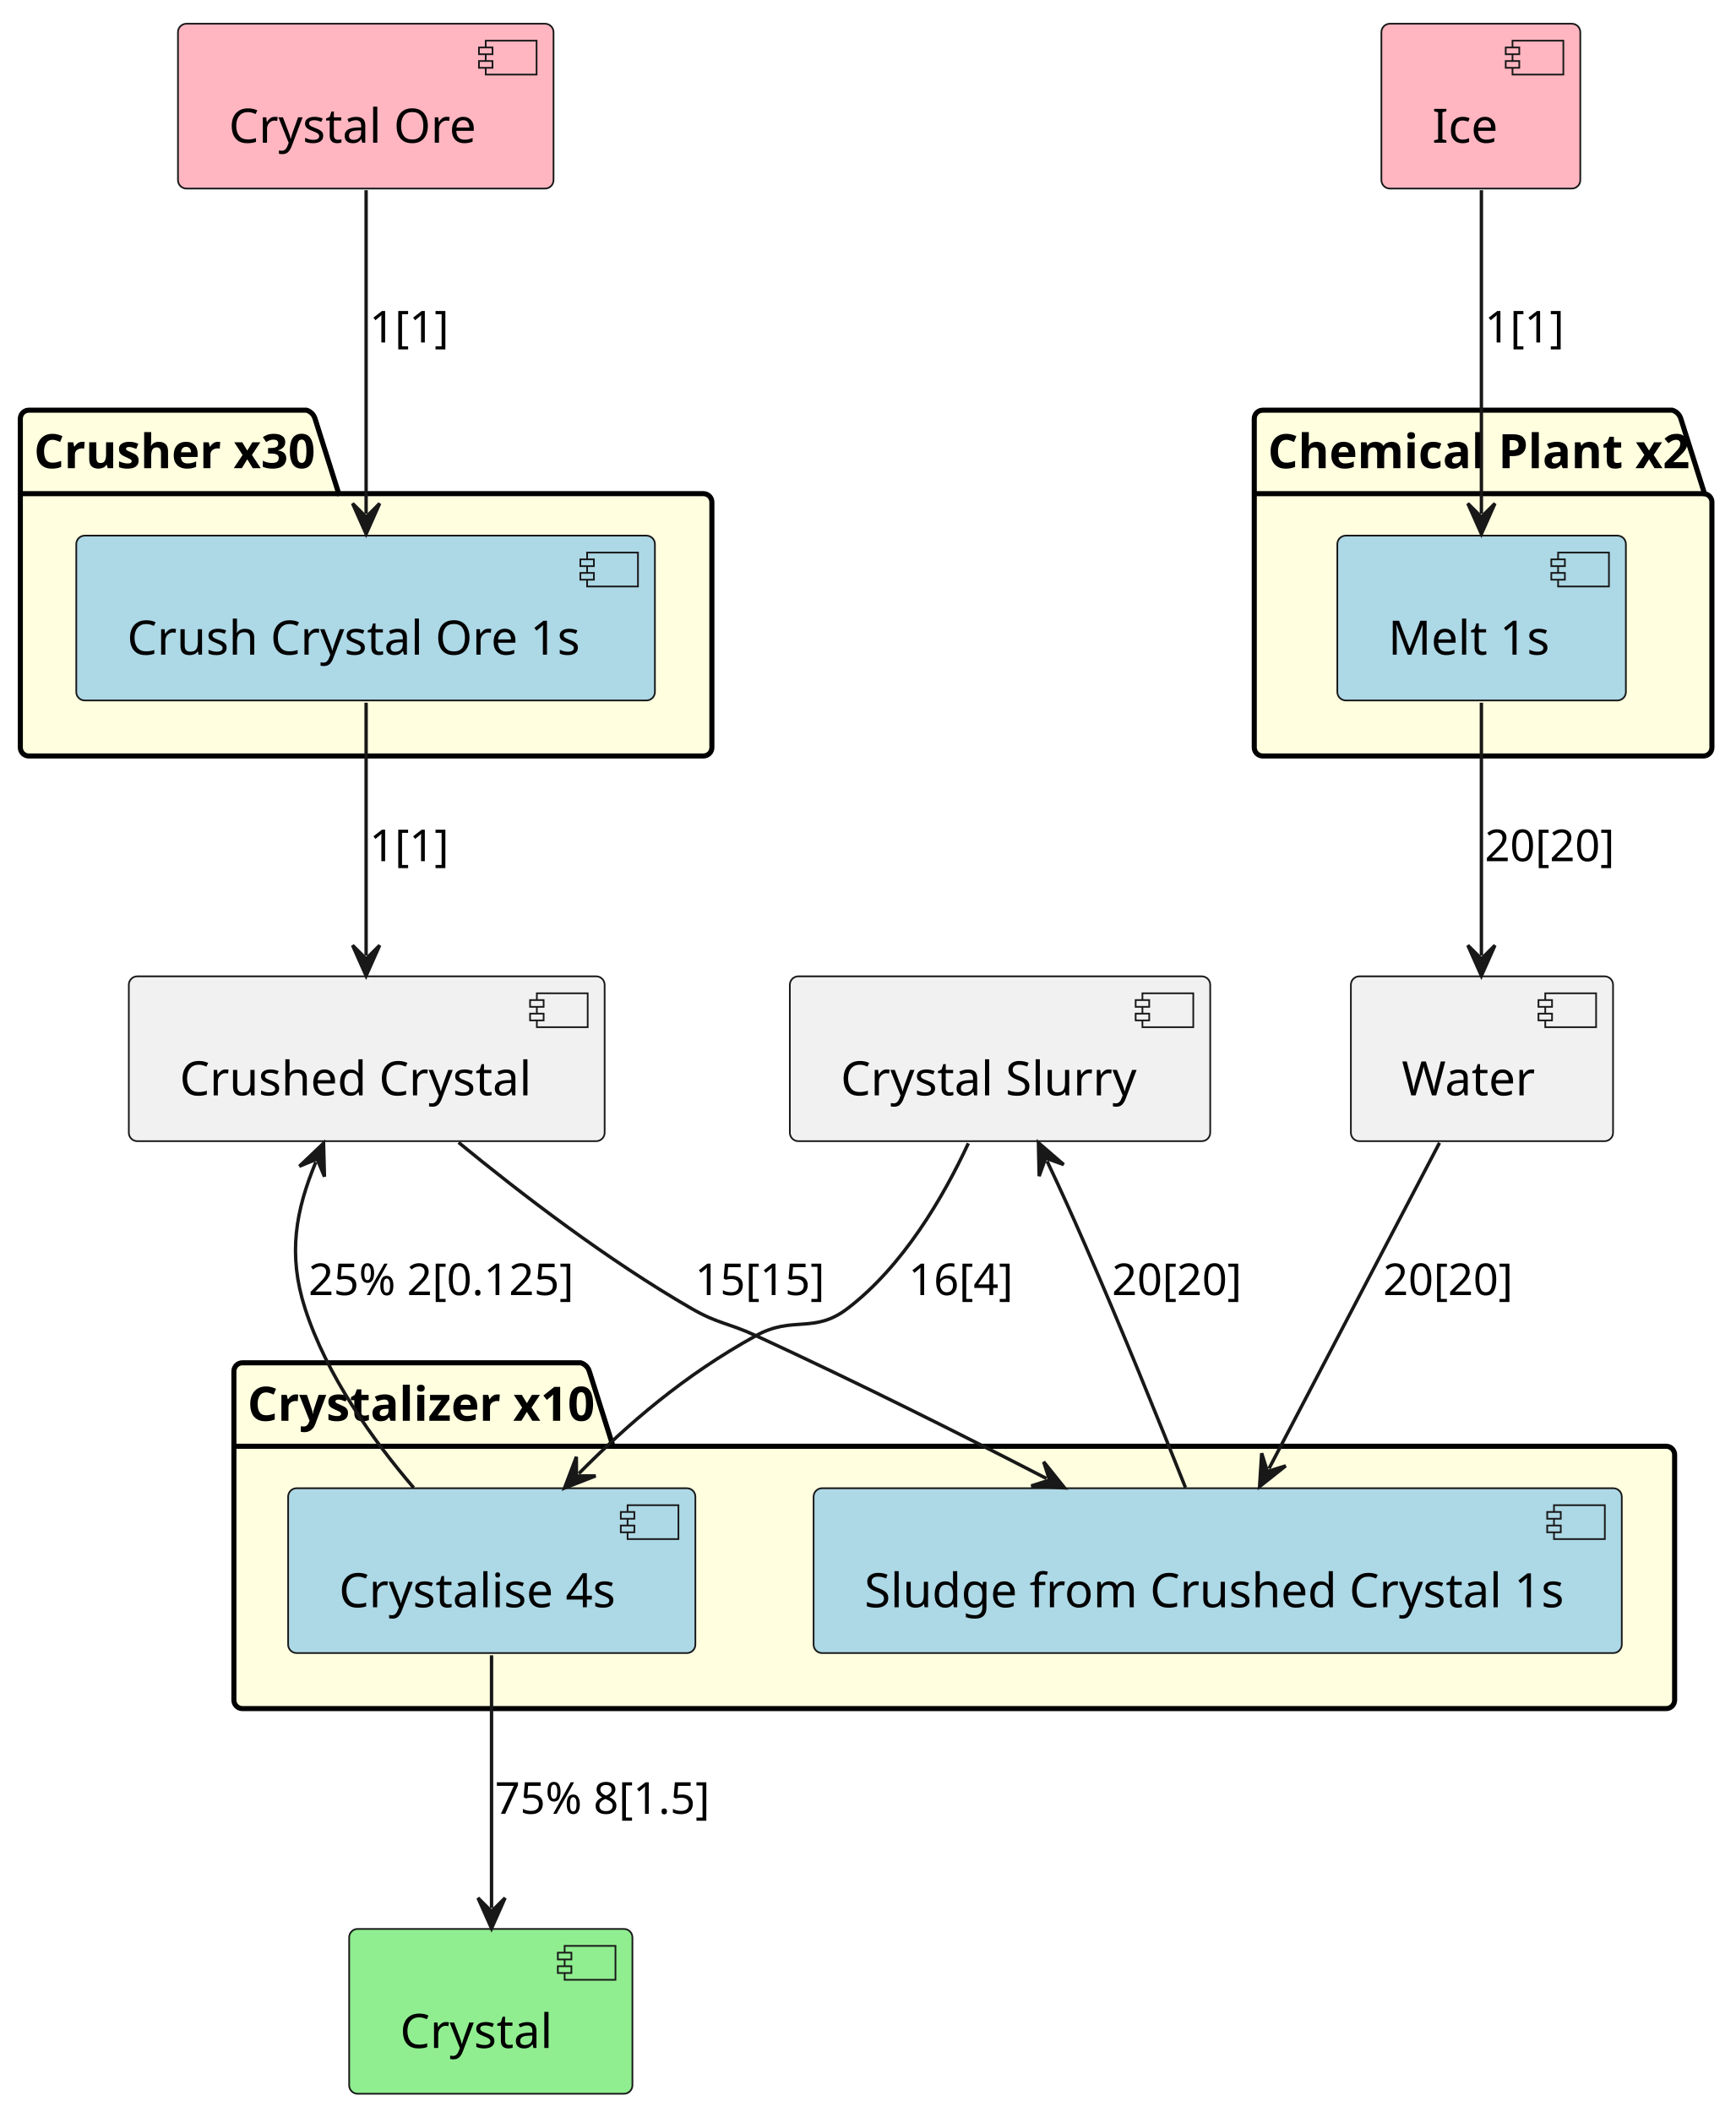
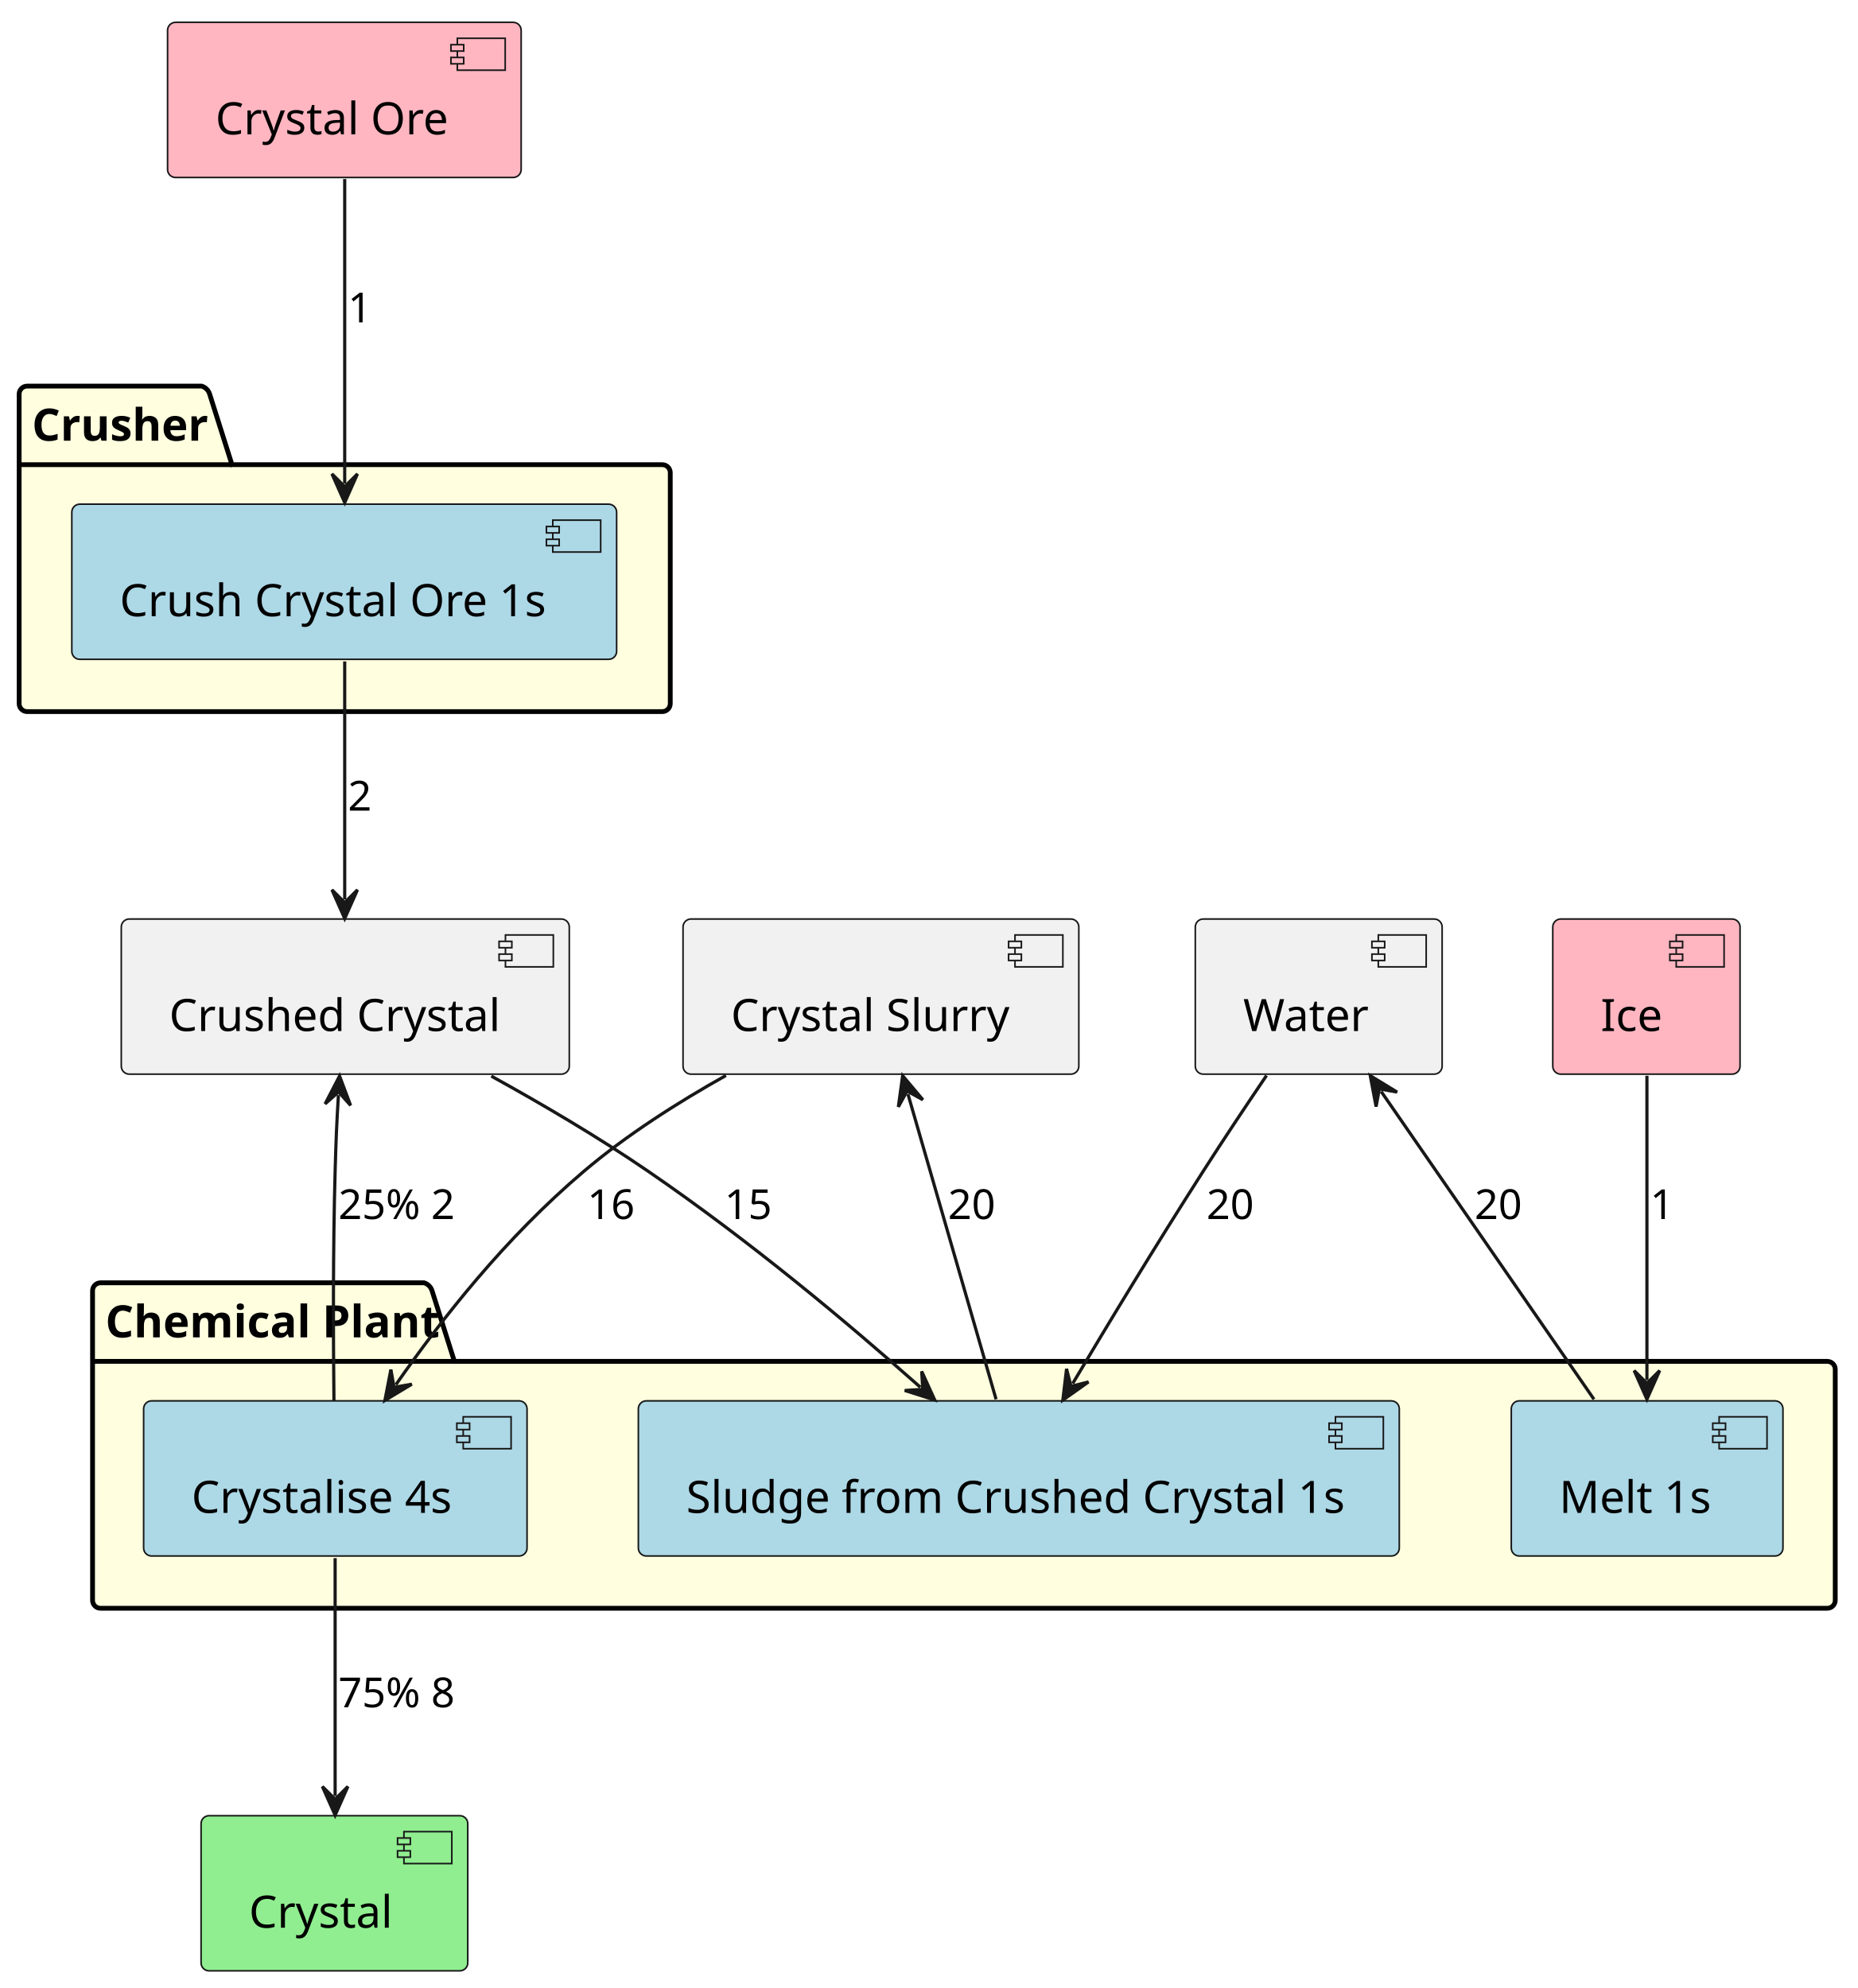
- <svg xmlns="http://www.w3.org/2000/svg" contentStyleType="text/css" data-diagram-type="DESCRIPTION" height="623px" preserveAspectRatio="none" style="width:512px;height:623px;background:#FFFFFF;" version="1.1" viewBox="0 0 512 623" width="512px" zoomAndPan="magnify">
+ <svg xmlns="http://www.w3.org/2000/svg" contentStyleType="text/css" data-diagram-type="DESCRIPTION" height="623px" preserveAspectRatio="none" style="width:582px;height:623px;background:#FFFFFF;" version="1.1" viewBox="0 0 582 623" width="582px" zoomAndPan="magnify">
  <defs />
  <g>
-     <g class="cluster" data-entity="Chemical Plant x2" data-source-line="14" data-uid="ent0008" id="cluster_Chemical Plant x2">
-       <path d="M372.5,121 L493.327,121 A3.75,3.75 0 0 1 495.827,123.5 L502.827,145.621 L502.5,145.621 A2.5,2.5 0 0 1 505,148.121 L505,220.5 A2.5,2.5 0 0 1 502.5,223 L372.5,223 A2.5,2.5 0 0 1 370,220.5 L370,123.5 A2.5,2.5 0 0 1 372.5,121" fill="#FFFFE0" style="stroke:#000000;stroke-width:1.5;" />
-       <line style="stroke:#000000;stroke-width:1.5;" x1="370" x2="502.827" y1="145.621" y2="145.621" />
-       <text fill="#000000" font-family="sans-serif" font-size="14" font-weight="bold" lengthAdjust="spacing" textLength="119.827" x="374" y="138.107">Chemical Plant x2</text>
+     <g class="cluster" data-entity="Chemical Plant" data-source-line="14" data-uid="ent0008" id="cluster_Chemical Plant">
+       <path d="M31.5,402 L132.865,402 A3.75,3.75 0 0 1 135.365,404.5 L142.365,426.621 L572.5,426.621 A2.5,2.5 0 0 1 575,429.121 L575,501.5 A2.5,2.5 0 0 1 572.5,504 L31.5,504 A2.5,2.5 0 0 1 29,501.5 L29,404.5 A2.5,2.5 0 0 1 31.5,402" fill="#FFFFE0" style="stroke:#000000;stroke-width:1.5;" />
+       <line style="stroke:#000000;stroke-width:1.5;" x1="29" x2="142.365" y1="426.621" y2="426.621" />
+       <text fill="#000000" font-family="sans-serif" font-size="14" font-weight="bold" lengthAdjust="spacing" textLength="100.365" x="33" y="419.107">Chemical Plant</text>
    </g>
-     <g class="cluster" data-entity="Crusher x30" data-source-line="18" data-uid="ent0010" id="cluster_Crusher x30">
-       <path d="M8.5,121 L90.431,121 A3.75,3.75 0 0 1 92.931,123.5 L99.931,145.621 L207.5,145.621 A2.5,2.5 0 0 1 210,148.121 L210,220.5 A2.5,2.5 0 0 1 207.5,223 L8.5,223 A2.5,2.5 0 0 1 6,220.5 L6,123.5 A2.5,2.5 0 0 1 8.5,121" fill="#FFFFE0" style="stroke:#000000;stroke-width:1.5;" />
-       <line style="stroke:#000000;stroke-width:1.5;" x1="6" x2="99.931" y1="145.621" y2="145.621" />
-       <text fill="#000000" font-family="sans-serif" font-size="14" font-weight="bold" lengthAdjust="spacing" textLength="80.931" x="10" y="138.107">Crusher x30</text>
-     </g>
-     <g class="cluster" data-entity="Crystalizer x10" data-source-line="22" data-uid="ent0012" id="cluster_Crystalizer x10">
-       <path d="M71.5,402 L171.341,402 A3.75,3.75 0 0 1 173.841,404.5 L180.841,426.621 L491.5,426.621 A2.5,2.5 0 0 1 494,429.121 L494,501.5 A2.5,2.5 0 0 1 491.5,504 L71.5,504 A2.5,2.5 0 0 1 69,501.5 L69,404.5 A2.5,2.5 0 0 1 71.5,402" fill="#FFFFE0" style="stroke:#000000;stroke-width:1.5;" />
-       <line style="stroke:#000000;stroke-width:1.5;" x1="69" x2="180.841" y1="426.621" y2="426.621" />
-       <text fill="#000000" font-family="sans-serif" font-size="14" font-weight="bold" lengthAdjust="spacing" textLength="98.841" x="73" y="419.107">Crystalizer x10</text>
+     <g class="cluster" data-entity="Crusher" data-source-line="20" data-uid="ent0012" id="cluster_Crusher">
+       <path d="M8.5,121 L63.183,121 A3.75,3.75 0 0 1 65.683,123.5 L72.683,145.621 L207.5,145.621 A2.5,2.5 0 0 1 210,148.121 L210,220.5 A2.5,2.5 0 0 1 207.5,223 L8.5,223 A2.5,2.5 0 0 1 6,220.5 L6,123.5 A2.5,2.5 0 0 1 8.5,121" fill="#FFFFE0" style="stroke:#000000;stroke-width:1.5;" />
+       <line style="stroke:#000000;stroke-width:1.5;" x1="6" x2="72.683" y1="145.621" y2="145.621" />
+       <text fill="#000000" font-family="sans-serif" font-size="14" font-weight="bold" lengthAdjust="spacing" textLength="53.683" x="10" y="138.107">Crusher</text>
    </g>
    <g class="entity" data-entity="Me" data-source-line="15" data-uid="ent0009" id="entity_Me">
-       <rect fill="#ADD8E6" height="48.621" rx="2.5" ry="2.5" style="stroke:#181818;stroke-width:0.5;" width="85.124" x="394.5" y="158" />
-       <rect fill="#ADD8E6" height="10" style="stroke:#181818;stroke-width:0.5;" width="15" x="459.624" y="163" />
-       <rect fill="#ADD8E6" height="2" style="stroke:#181818;stroke-width:0.5;" width="4" x="457.624" y="165" />
-       <rect fill="#ADD8E6" height="2" style="stroke:#181818;stroke-width:0.5;" width="4" x="457.624" y="169" />
-       <text fill="#000000" font-family="sans-serif" font-size="14" lengthAdjust="spacing" textLength="45.124" x="409.5" y="193.107">Melt 1s</text>
+       <rect fill="#ADD8E6" height="48.621" rx="2.5" ry="2.5" style="stroke:#181818;stroke-width:0.5;" width="85.124" x="473.5" y="439" />
+       <rect fill="#ADD8E6" height="10" style="stroke:#181818;stroke-width:0.5;" width="15" x="538.624" y="444" />
+       <rect fill="#ADD8E6" height="2" style="stroke:#181818;stroke-width:0.5;" width="4" x="536.624" y="446" />
+       <rect fill="#ADD8E6" height="2" style="stroke:#181818;stroke-width:0.5;" width="4" x="536.624" y="450" />
+       <text fill="#000000" font-family="sans-serif" font-size="14" lengthAdjust="spacing" textLength="45.124" x="488.5" y="474.107">Melt 1s</text>
    </g>
-     <g class="entity" data-entity="Cr" data-source-line="19" data-uid="ent0011" id="entity_Cr">
+     <g class="entity" data-entity="SCS" data-source-line="16" data-uid="ent0010" id="entity_SCS">
+       <rect fill="#ADD8E6" height="48.621" rx="2.5" ry="2.5" style="stroke:#181818;stroke-width:0.5;" width="238.413" x="200" y="439" />
+       <rect fill="#ADD8E6" height="10" style="stroke:#181818;stroke-width:0.5;" width="15" x="418.413" y="444" />
+       <rect fill="#ADD8E6" height="2" style="stroke:#181818;stroke-width:0.5;" width="4" x="416.413" y="446" />
+       <rect fill="#ADD8E6" height="2" style="stroke:#181818;stroke-width:0.5;" width="4" x="416.413" y="450" />
+       <text fill="#000000" font-family="sans-serif" font-size="14" lengthAdjust="spacing" textLength="198.413" x="215" y="474.107">Sludge from Crushed Crystal 1s</text>
+     </g>
+     <g class="entity" data-entity="CCF" data-source-line="17" data-uid="ent0011" id="entity_CCF">
+       <rect fill="#ADD8E6" height="48.621" rx="2.5" ry="2.5" style="stroke:#181818;stroke-width:0.5;" width="120.131" x="45" y="439" />
+       <rect fill="#ADD8E6" height="10" style="stroke:#181818;stroke-width:0.5;" width="15" x="145.131" y="444" />
+       <rect fill="#ADD8E6" height="2" style="stroke:#181818;stroke-width:0.5;" width="4" x="143.131" y="446" />
+       <rect fill="#ADD8E6" height="2" style="stroke:#181818;stroke-width:0.5;" width="4" x="143.131" y="450" />
+       <text fill="#000000" font-family="sans-serif" font-size="14" lengthAdjust="spacing" textLength="80.131" x="60" y="474.107">Crystalise 4s</text>
+     </g>
+     <g class="entity" data-entity="Cr" data-source-line="21" data-uid="ent0013" id="entity_Cr">
      <rect fill="#ADD8E6" height="48.621" rx="2.5" ry="2.5" style="stroke:#181818;stroke-width:0.5;" width="170.696" x="22.5" y="158" />
      <rect fill="#ADD8E6" height="10" style="stroke:#181818;stroke-width:0.5;" width="15" x="173.196" y="163" />
      <rect fill="#ADD8E6" height="2" style="stroke:#181818;stroke-width:0.5;" width="4" x="171.196" y="165" />
      <rect fill="#ADD8E6" height="2" style="stroke:#181818;stroke-width:0.5;" width="4" x="171.196" y="169" />
      <text fill="#000000" font-family="sans-serif" font-size="14" lengthAdjust="spacing" textLength="130.696" x="37.5" y="193.107">Crush Crystal Ore 1s</text>
-     </g>
-     <g class="entity" data-entity="SCS" data-source-line="23" data-uid="ent0013" id="entity_SCS">
-       <rect fill="#ADD8E6" height="48.621" rx="2.5" ry="2.5" style="stroke:#181818;stroke-width:0.5;" width="238.413" x="240" y="439" />
-       <rect fill="#ADD8E6" height="10" style="stroke:#181818;stroke-width:0.5;" width="15" x="458.413" y="444" />
-       <rect fill="#ADD8E6" height="2" style="stroke:#181818;stroke-width:0.5;" width="4" x="456.413" y="446" />
-       <rect fill="#ADD8E6" height="2" style="stroke:#181818;stroke-width:0.5;" width="4" x="456.413" y="450" />
-       <text fill="#000000" font-family="sans-serif" font-size="14" lengthAdjust="spacing" textLength="198.413" x="255" y="474.107">Sludge from Crushed Crystal 1s</text>
-     </g>
-     <g class="entity" data-entity="CCF" data-source-line="24" data-uid="ent0014" id="entity_CCF">
-       <rect fill="#ADD8E6" height="48.621" rx="2.5" ry="2.5" style="stroke:#181818;stroke-width:0.5;" width="120.131" x="85" y="439" />
-       <rect fill="#ADD8E6" height="10" style="stroke:#181818;stroke-width:0.5;" width="15" x="185.131" y="444" />
-       <rect fill="#ADD8E6" height="2" style="stroke:#181818;stroke-width:0.5;" width="4" x="183.131" y="446" />
-       <rect fill="#ADD8E6" height="2" style="stroke:#181818;stroke-width:0.5;" width="4" x="183.131" y="450" />
-       <text fill="#000000" font-family="sans-serif" font-size="14" lengthAdjust="spacing" textLength="80.131" x="100" y="474.107">Crystalise 4s</text>
    </g>
    <g class="entity" data-entity="CO" data-source-line="6" data-uid="ent0002" id="entity_CO">
      <rect fill="#FFB6C1" height="48.621" rx="2.5" ry="2.5" style="stroke:#181818;stroke-width:0.5;" width="110.786" x="52.5" y="7" />
      <rect fill="#FFB6C1" height="10" style="stroke:#181818;stroke-width:0.5;" width="15" x="143.286" y="12" />
      <rect fill="#FFB6C1" height="2" style="stroke:#181818;stroke-width:0.5;" width="4" x="141.286" y="14" />
      <rect fill="#FFB6C1" height="2" style="stroke:#181818;stroke-width:0.5;" width="4" x="141.286" y="18" />
      <text fill="#000000" font-family="sans-serif" font-size="14" lengthAdjust="spacing" textLength="70.786" x="67.5" y="42.107">Crystal Ore</text>
    </g>
    <g class="entity" data-entity="CCr" data-source-line="7" data-uid="ent0003" id="entity_CCr">
      <rect fill="#F1F1F1" height="48.621" rx="2.5" ry="2.5" style="stroke:#181818;stroke-width:0.5;" width="140.365" x="38" y="288" />
      <rect fill="#F1F1F1" height="10" style="stroke:#181818;stroke-width:0.5;" width="15" x="158.365" y="293" />
      <rect fill="#F1F1F1" height="2" style="stroke:#181818;stroke-width:0.5;" width="4" x="156.365" y="295" />
      <rect fill="#F1F1F1" height="2" style="stroke:#181818;stroke-width:0.5;" width="4" x="156.365" y="299" />
      <text fill="#000000" font-family="sans-serif" font-size="14" lengthAdjust="spacing" textLength="100.365" x="53" y="323.107">Crushed Crystal</text>
    </g>
    <g class="entity" data-entity="CS" data-source-line="8" data-uid="ent0004" id="entity_CS">
-       <rect fill="#F1F1F1" height="48.621" rx="2.5" ry="2.5" style="stroke:#181818;stroke-width:0.5;" width="124.007" x="233" y="288" />
-       <rect fill="#F1F1F1" height="10" style="stroke:#181818;stroke-width:0.5;" width="15" x="337.007" y="293" />
-       <rect fill="#F1F1F1" height="2" style="stroke:#181818;stroke-width:0.5;" width="4" x="335.007" y="295" />
-       <rect fill="#F1F1F1" height="2" style="stroke:#181818;stroke-width:0.5;" width="4" x="335.007" y="299" />
-       <text fill="#000000" font-family="sans-serif" font-size="14" lengthAdjust="spacing" textLength="84.007" x="248" y="323.107">Crystal Slurry</text>
+       <rect fill="#F1F1F1" height="48.621" rx="2.5" ry="2.5" style="stroke:#181818;stroke-width:0.5;" width="124.007" x="214" y="288" />
+       <rect fill="#F1F1F1" height="10" style="stroke:#181818;stroke-width:0.5;" width="15" x="318.007" y="293" />
+       <rect fill="#F1F1F1" height="2" style="stroke:#181818;stroke-width:0.5;" width="4" x="316.007" y="295" />
+       <rect fill="#F1F1F1" height="2" style="stroke:#181818;stroke-width:0.5;" width="4" x="316.007" y="299" />
+       <text fill="#000000" font-family="sans-serif" font-size="14" lengthAdjust="spacing" textLength="84.007" x="229" y="323.107">Crystal Slurry</text>
    </g>
    <g class="entity" data-entity="I" data-source-line="9" data-uid="ent0005" id="entity_I">
-       <rect fill="#FFB6C1" height="48.621" rx="2.5" ry="2.5" style="stroke:#181818;stroke-width:0.5;" width="58.676" x="407.5" y="7" />
-       <rect fill="#FFB6C1" height="10" style="stroke:#181818;stroke-width:0.5;" width="15" x="446.176" y="12" />
-       <rect fill="#FFB6C1" height="2" style="stroke:#181818;stroke-width:0.5;" width="4" x="444.176" y="14" />
-       <rect fill="#FFB6C1" height="2" style="stroke:#181818;stroke-width:0.5;" width="4" x="444.176" y="18" />
-       <text fill="#000000" font-family="sans-serif" font-size="14" lengthAdjust="spacing" textLength="18.676" x="422.5" y="42.107">Ice</text>
+       <rect fill="#FFB6C1" height="48.621" rx="2.5" ry="2.5" style="stroke:#181818;stroke-width:0.5;" width="58.676" x="486.5" y="288" />
+       <rect fill="#FFB6C1" height="10" style="stroke:#181818;stroke-width:0.5;" width="15" x="525.176" y="293" />
+       <rect fill="#FFB6C1" height="2" style="stroke:#181818;stroke-width:0.5;" width="4" x="523.176" y="295" />
+       <rect fill="#FFB6C1" height="2" style="stroke:#181818;stroke-width:0.5;" width="4" x="523.176" y="299" />
+       <text fill="#000000" font-family="sans-serif" font-size="14" lengthAdjust="spacing" textLength="18.676" x="501.5" y="323.107">Ice</text>
    </g>
    <g class="entity" data-entity="W" data-source-line="10" data-uid="ent0006" id="entity_W">
-       <rect fill="#F1F1F1" height="48.621" rx="2.5" ry="2.5" style="stroke:#181818;stroke-width:0.5;" width="77.338" x="398.5" y="288" />
-       <rect fill="#F1F1F1" height="10" style="stroke:#181818;stroke-width:0.5;" width="15" x="455.838" y="293" />
-       <rect fill="#F1F1F1" height="2" style="stroke:#181818;stroke-width:0.5;" width="4" x="453.838" y="295" />
-       <rect fill="#F1F1F1" height="2" style="stroke:#181818;stroke-width:0.5;" width="4" x="453.838" y="299" />
-       <text fill="#000000" font-family="sans-serif" font-size="14" lengthAdjust="spacing" textLength="37.338" x="413.5" y="323.107">Water</text>
+       <rect fill="#F1F1F1" height="48.621" rx="2.5" ry="2.5" style="stroke:#181818;stroke-width:0.5;" width="77.338" x="374.5" y="288" />
+       <rect fill="#F1F1F1" height="10" style="stroke:#181818;stroke-width:0.5;" width="15" x="431.838" y="293" />
+       <rect fill="#F1F1F1" height="2" style="stroke:#181818;stroke-width:0.5;" width="4" x="429.838" y="295" />
+       <rect fill="#F1F1F1" height="2" style="stroke:#181818;stroke-width:0.5;" width="4" x="429.838" y="299" />
+       <text fill="#000000" font-family="sans-serif" font-size="14" lengthAdjust="spacing" textLength="37.338" x="389.5" y="323.107">Water</text>
    </g>
    <g class="entity" data-entity="C" data-source-line="12" data-uid="ent0007" id="entity_C">
-       <rect fill="#90EE90" height="48.621" rx="2.5" ry="2.5" style="stroke:#181818;stroke-width:0.5;" width="83.559" x="103" y="569" />
-       <rect fill="#90EE90" height="10" style="stroke:#181818;stroke-width:0.5;" width="15" x="166.559" y="574" />
-       <rect fill="#90EE90" height="2" style="stroke:#181818;stroke-width:0.5;" width="4" x="164.559" y="576" />
-       <rect fill="#90EE90" height="2" style="stroke:#181818;stroke-width:0.5;" width="4" x="164.559" y="580" />
-       <text fill="#000000" font-family="sans-serif" font-size="14" lengthAdjust="spacing" textLength="43.559" x="118" y="604.107">Crystal</text>
+       <rect fill="#90EE90" height="48.621" rx="2.5" ry="2.5" style="stroke:#181818;stroke-width:0.5;" width="83.559" x="63" y="569" />
+       <rect fill="#90EE90" height="10" style="stroke:#181818;stroke-width:0.5;" width="15" x="126.559" y="574" />
+       <rect fill="#90EE90" height="2" style="stroke:#181818;stroke-width:0.5;" width="4" x="124.559" y="576" />
+       <rect fill="#90EE90" height="2" style="stroke:#181818;stroke-width:0.5;" width="4" x="124.559" y="580" />
+       <text fill="#000000" font-family="sans-serif" font-size="14" lengthAdjust="spacing" textLength="43.559" x="78" y="604.107">Crystal</text>
    </g>
-     <g class="link" data-entity-1="CO" data-entity-2="Cr" data-source-line="28" data-uid="lnk15" id="link_CO_Cr">
+     <g class="link" data-entity-1="CO" data-entity-2="Cr" data-source-line="26" data-uid="lnk14" id="link_CO_Cr">
      <path d="M108,56.11 C108,83.85 108,123.61 108,151.51" fill="none" id="CO-to-Cr" style="stroke:#181818;stroke-width:1;" />
      <polygon fill="#181818" points="108,157.51,112,148.51,108,152.51,104,148.51,108,157.51" style="stroke:#181818;stroke-width:1;" />
-       <text fill="#000000" font-family="sans-serif" font-size="13" lengthAdjust="spacing" textLength="21.684" x="109" y="101.028">1[1]</text>
+       <text fill="#000000" font-family="sans-serif" font-size="13" lengthAdjust="spacing" textLength="7.23" x="109" y="101.028">1</text>
    </g>
-     <g class="link" data-entity-1="Cr" data-entity-2="CCr" data-source-line="29" data-uid="lnk16" id="link_Cr_CCr">
+     <g class="link" data-entity-1="Cr" data-entity-2="CCr" data-source-line="27" data-uid="lnk15" id="link_Cr_CCr">
      <path d="M108,207.28 C108,230.27 108,258.9 108,281.85" fill="none" id="Cr-to-CCr" style="stroke:#181818;stroke-width:1;" />
      <polygon fill="#181818" points="108,287.85,112,278.85,108,282.85,104,278.85,108,287.85" style="stroke:#181818;stroke-width:1;" />
-       <text fill="#000000" font-family="sans-serif" font-size="13" lengthAdjust="spacing" textLength="21.684" x="109" y="254.028">1[1]</text>
+       <text fill="#000000" font-family="sans-serif" font-size="13" lengthAdjust="spacing" textLength="7.23" x="109" y="254.028">2</text>
    </g>
-     <g class="link" data-entity-1="CCr" data-entity-2="SCS" data-source-line="30" data-uid="lnk17" id="link_CCr_SCS">
-       <path d="M135.28,337.01 C153.83,352.25 179.39,371.82 204,386 C211.94,390.57 214.68,390.16 223,394 C253.72,408.19 282.388,422.559 308.708,436.139" fill="none" id="CCr-to-SCS" style="stroke:#181818;stroke-width:1;" />
-       <polygon fill="#181818" points="314.04,438.89,307.876,431.209,309.597,436.597,304.208,438.318,314.04,438.89" style="stroke:#181818;stroke-width:1;" />
-       <text fill="#000000" font-family="sans-serif" font-size="13" lengthAdjust="spacing" textLength="36.144" x="205" y="382.028">15[15]</text>
+     <g class="link" data-entity-1="CCr" data-entity-2="SCS" data-source-line="28" data-uid="lnk16" id="link_CCr_SCS">
+       <path d="M153.93,337.23 C169.83,346 187.54,356.41 203,367 C235.49,389.27 265.518,414.513 288.368,434.743" fill="none" id="CCr-to-SCS" style="stroke:#181818;stroke-width:1;" />
+       <polygon fill="#181818" points="292.86,438.72,288.773,429.759,289.116,435.406,283.47,435.749,292.86,438.72" style="stroke:#181818;stroke-width:1;" />
+       <text fill="#000000" font-family="sans-serif" font-size="13" lengthAdjust="spacing" textLength="14.46" x="227" y="382.028">15</text>
    </g>
-     <g class="link" data-entity-1="I" data-entity-2="Me" data-source-line="31" data-uid="lnk18" id="link_I_Me">
-       <path d="M437,56.11 C437,83.85 437,123.61 437,151.51" fill="none" id="I-to-Me" style="stroke:#181818;stroke-width:1;" />
-       <polygon fill="#181818" points="437,157.51,441,148.51,437,152.51,433,148.51,437,157.51" style="stroke:#181818;stroke-width:1;" />
-       <text fill="#000000" font-family="sans-serif" font-size="13" lengthAdjust="spacing" textLength="21.684" x="438" y="101.028">1[1]</text>
+     <g class="link" data-entity-1="I" data-entity-2="Me" data-source-line="29" data-uid="lnk17" id="link_I_Me">
+       <path d="M516,337.11 C516,364.85 516,404.61 516,432.51" fill="none" id="I-to-Me" style="stroke:#181818;stroke-width:1;" />
+       <polygon fill="#181818" points="516,438.51,520,429.51,516,433.51,512,429.51,516,438.51" style="stroke:#181818;stroke-width:1;" />
+       <text fill="#000000" font-family="sans-serif" font-size="13" lengthAdjust="spacing" textLength="7.23" x="517" y="382.028">1</text>
    </g>
-     <g class="link" data-entity-1="Me" data-entity-2="W" data-source-line="32" data-uid="lnk19" id="link_Me_W">
-       <path d="M437,207.28 C437,230.27 437,258.9 437,281.85" fill="none" id="Me-to-W" style="stroke:#181818;stroke-width:1;" />
-       <polygon fill="#181818" points="437,287.85,441,278.85,437,282.85,433,278.85,437,287.85" style="stroke:#181818;stroke-width:1;" />
-       <text fill="#000000" font-family="sans-serif" font-size="13" lengthAdjust="spacing" textLength="36.144" x="438" y="254.028">20[20]</text>
+     <g class="link" data-entity-1="Me" data-entity-2="W" data-source-line="30" data-uid="lnk18" id="link_Me_W">
+       <path d="M499.41,438.51 C480.13,410.61 451.901,369.786 432.731,342.046" fill="none" id="Me-to-W" style="stroke:#181818;stroke-width:1;" />
+       <polygon fill="#181818" points="429.32,337.11,431.146,346.788,432.163,341.223,437.727,342.24,429.32,337.11" style="stroke:#181818;stroke-width:1;" />
+       <text fill="#000000" font-family="sans-serif" font-size="13" lengthAdjust="spacing" textLength="14.46" x="462" y="382.028">20</text>
    </g>
-     <g class="link" data-entity-1="W" data-entity-2="SCS" data-source-line="33" data-uid="lnk20" id="link_W_SCS">
-       <path d="M424.64,337.11 C410.12,364.85 388.953,405.295 374.343,433.195" fill="none" id="W-to-SCS" style="stroke:#181818;stroke-width:1;" />
-       <polygon fill="#181818" points="371.56,438.51,379.279,432.393,373.88,434.081,372.192,428.681,371.56,438.51" style="stroke:#181818;stroke-width:1;" />
-       <text fill="#000000" font-family="sans-serif" font-size="13" lengthAdjust="spacing" textLength="36.144" x="408" y="382.028">20[20]</text>
+     <g class="link" data-entity-1="W" data-entity-2="SCS" data-source-line="31" data-uid="lnk19" id="link_W_SCS">
+       <path d="M396.81,337.05 C390.53,346.32 383.33,357.1 377,367 C361.53,391.19 347.627,414.163 336.067,433.603" fill="none" id="W-to-SCS" style="stroke:#181818;stroke-width:1;" />
+       <polygon fill="#181818" points="333,438.76,341.038,433.069,335.556,434.462,334.162,428.98,333,438.76" style="stroke:#181818;stroke-width:1;" />
+       <text fill="#000000" font-family="sans-serif" font-size="13" lengthAdjust="spacing" textLength="14.46" x="378" y="382.028">20</text>
    </g>
-     <g class="link" data-entity-1="SCS" data-entity-2="CS" data-source-line="34" data-uid="lnk21" id="link_SCS_CS">
-       <path d="M349.71,438.82 C342,419.41 330.62,391.28 320,367 C315.69,357.14 313.256,351.798 308.886,342.518" fill="none" id="SCS-to-CS" style="stroke:#181818;stroke-width:1;" />
-       <polygon fill="#181818" points="306.33,337.09,306.546,346.937,308.46,341.613,313.783,343.528,306.33,337.09" style="stroke:#181818;stroke-width:1;" />
-       <text fill="#000000" font-family="sans-serif" font-size="13" lengthAdjust="spacing" textLength="36.144" x="328" y="382.028">20[20]</text>
+     <g class="link" data-entity-1="SCS" data-entity-2="CS" data-source-line="32" data-uid="lnk20" id="link_SCS_CS">
+       <path d="M312.08,438.51 C304.02,410.61 292.485,370.615 284.474,342.875" fill="none" id="SCS-to-CS" style="stroke:#181818;stroke-width:1;" />
+       <polygon fill="#181818" points="282.81,337.11,281.464,346.866,284.197,341.914,289.15,344.647,282.81,337.11" style="stroke:#181818;stroke-width:1;" />
+       <text fill="#000000" font-family="sans-serif" font-size="13" lengthAdjust="spacing" textLength="14.46" x="297" y="382.028">20</text>
    </g>
-     <g class="link" data-entity-1="CS" data-entity-2="CCF" data-source-line="35" data-uid="lnk22" id="link_CS_CCF">
-       <path d="M285.65,337.26 C278.23,353.21 266.37,373.51 250,386 C240.05,393.59 233.96,387.95 223,394 C201.7,405.76 185.392,419.897 170.752,434.677" fill="none" id="CS-to-CCF" style="stroke:#181818;stroke-width:1;" />
-       <polygon fill="#181818" points="166.53,438.94,175.706,435.361,170.049,435.388,170.022,429.731,166.53,438.94" style="stroke:#181818;stroke-width:1;" />
-       <text fill="#000000" font-family="sans-serif" font-size="13" lengthAdjust="spacing" textLength="28.914" x="268" y="382.028">16[4]</text>
+     <g class="link" data-entity-1="CS" data-entity-2="CCF" data-source-line="33" data-uid="lnk21" id="link_CS_CCF">
+       <path d="M227.44,337.04 C212.43,345.44 196.35,355.67 183,367 C158.03,388.2 138.487,413.252 124.027,433.942" fill="none" id="CS-to-CCF" style="stroke:#181818;stroke-width:1;" />
+       <polygon fill="#181818" points="120.59,438.86,129.024,433.774,123.454,434.762,122.467,429.192,120.59,438.86" style="stroke:#181818;stroke-width:1;" />
+       <text fill="#000000" font-family="sans-serif" font-size="13" lengthAdjust="spacing" textLength="14.46" x="184" y="382.028">16</text>
    </g>
-     <g class="link" data-entity-1="CCF" data-entity-2="C" data-source-line="36" data-uid="lnk23" id="link_CCF_C">
-       <path d="M145,488.28 C145,511.27 145,539.9 145,562.85" fill="none" id="CCF-to-C" style="stroke:#181818;stroke-width:1;" />
-       <polygon fill="#181818" points="145,568.85,149,559.85,145,563.85,141,559.85,145,568.85" style="stroke:#181818;stroke-width:1;" />
-       <text fill="#000000" font-family="sans-serif" font-size="13" lengthAdjust="spacing" textLength="62.156" x="146" y="535.028">75% 8[1.5]</text>
+     <g class="link" data-entity-1="CCF" data-entity-2="C" data-source-line="34" data-uid="lnk22" id="link_CCF_C">
+       <path d="M105,488.28 C105,511.27 105,539.9 105,562.85" fill="none" id="CCF-to-C" style="stroke:#181818;stroke-width:1;" />
+       <polygon fill="#181818" points="105,568.85,109,559.85,105,563.85,101,559.85,105,568.85" style="stroke:#181818;stroke-width:1;" />
+       <text fill="#000000" font-family="sans-serif" font-size="13" lengthAdjust="spacing" textLength="36.861" x="106" y="535.028">75% 8</text>
    </g>
-     <g class="link" data-entity-1="CCF" data-entity-2="CCr" data-source-line="37" data-uid="lnk24" id="link_CCF_CCr">
-       <path d="M122.03,438.86 C109.96,424.76 96.37,405.77 90,386 C84.83,369.95 87.257,357.055 93.157,342.785" fill="none" id="CCF-to-CCr" style="stroke:#181818;stroke-width:1;" />
-       <polygon fill="#181818" points="95.45,337.24,88.315,344.029,93.54,341.861,95.708,347.086,95.45,337.24" style="stroke:#181818;stroke-width:1;" />
-       <text fill="#000000" font-family="sans-serif" font-size="13" lengthAdjust="spacing" textLength="76.616" x="91" y="382.028">25% 2[0.125]</text>
+     <g class="link" data-entity-1="CCF" data-entity-2="CCr" data-source-line="35" data-uid="lnk23" id="link_CCF_CCr">
+       <path d="M104.63,438.95 C104.42,419.61 104.31,391.53 105,367 C105.27,357.24 105.469,352.469 106.029,343.179" fill="none" id="CCF-to-CCr" style="stroke:#181818;stroke-width:1;" />
+       <polygon fill="#181818" points="106.39,337.19,101.856,345.933,106.089,342.181,109.841,346.414,106.39,337.19" style="stroke:#181818;stroke-width:1;" />
+       <text fill="#000000" font-family="sans-serif" font-size="13" lengthAdjust="spacing" textLength="36.861" x="106" y="382.028">25% 2</text>
    </g>
  </g>
</svg>
